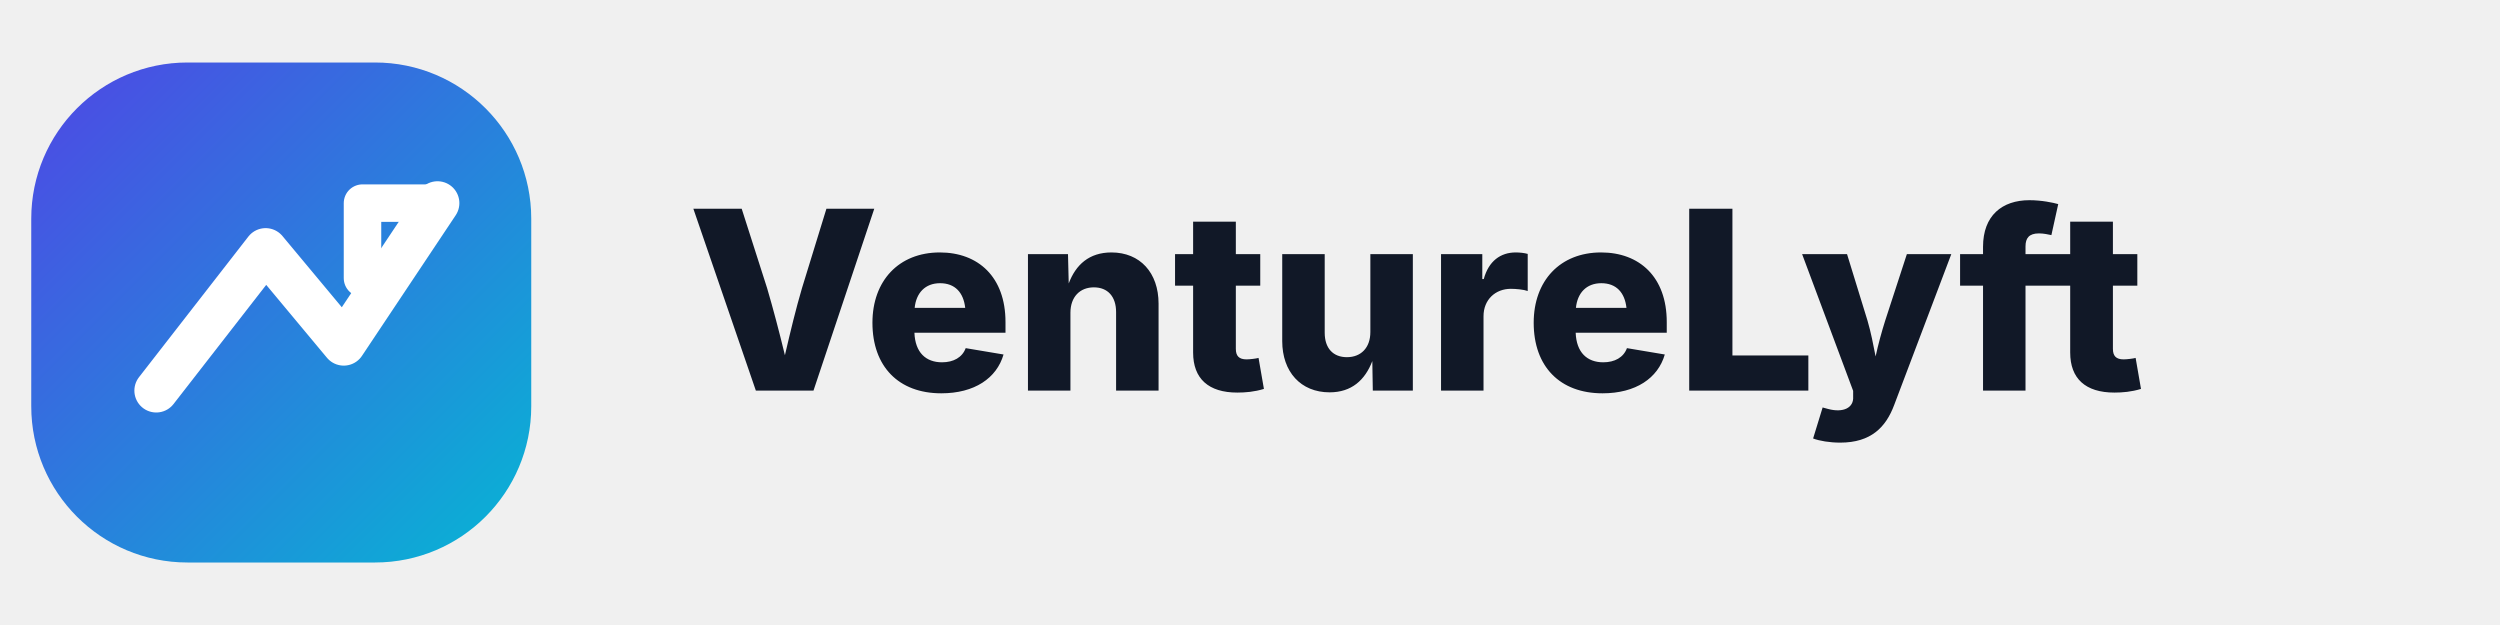
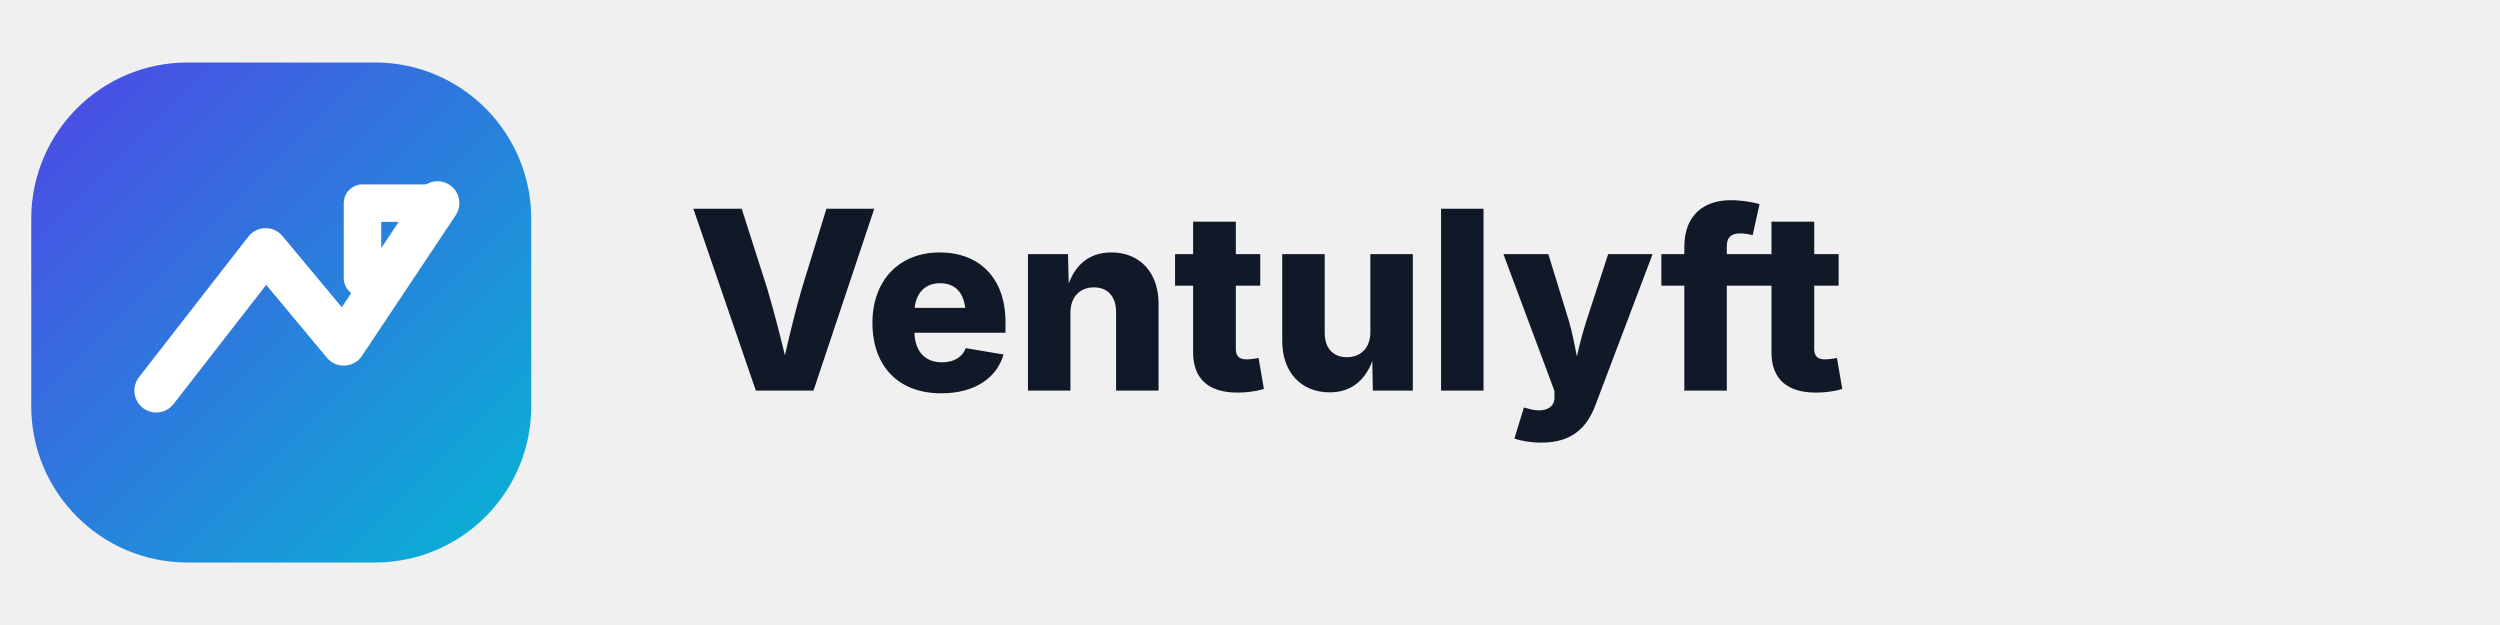
<svg xmlns="http://www.w3.org/2000/svg" width="160" height="40" viewBox="0 0 160 40" role="img" aria-labelledby="title desc">
  <defs>
    <linearGradient id="g" x1="0" y1="0" x2="1" y2="1">
      <stop offset="0%" stop-color="#4f46e5" />
      <stop offset="100%" stop-color="#06b6d4" />
    </linearGradient>
  </defs>
  <rect x="2" y="4" width="32" height="32" rx="10" fill="url(#g)" />
  <path d="M10 25l7-9 5 6 6-9" fill="none" stroke="#fff" stroke-width="2.8" stroke-linecap="round" stroke-linejoin="round" />
  <path d="M28 13h-4.8v4.8" fill="none" stroke="#fff" stroke-width="2.4" stroke-linecap="round" stroke-linejoin="round" />
-   <text x="44" y="25" font-family="Inter, Arial, sans-serif" font-size="16" font-weight="800" fill="#111827">VentureLyft</text>
+   <text x="44" y="25" font-family="Inter, Arial, sans-serif" font-size="16" font-weight="800" fill="#111827">Ventulyft</text>
</svg>
